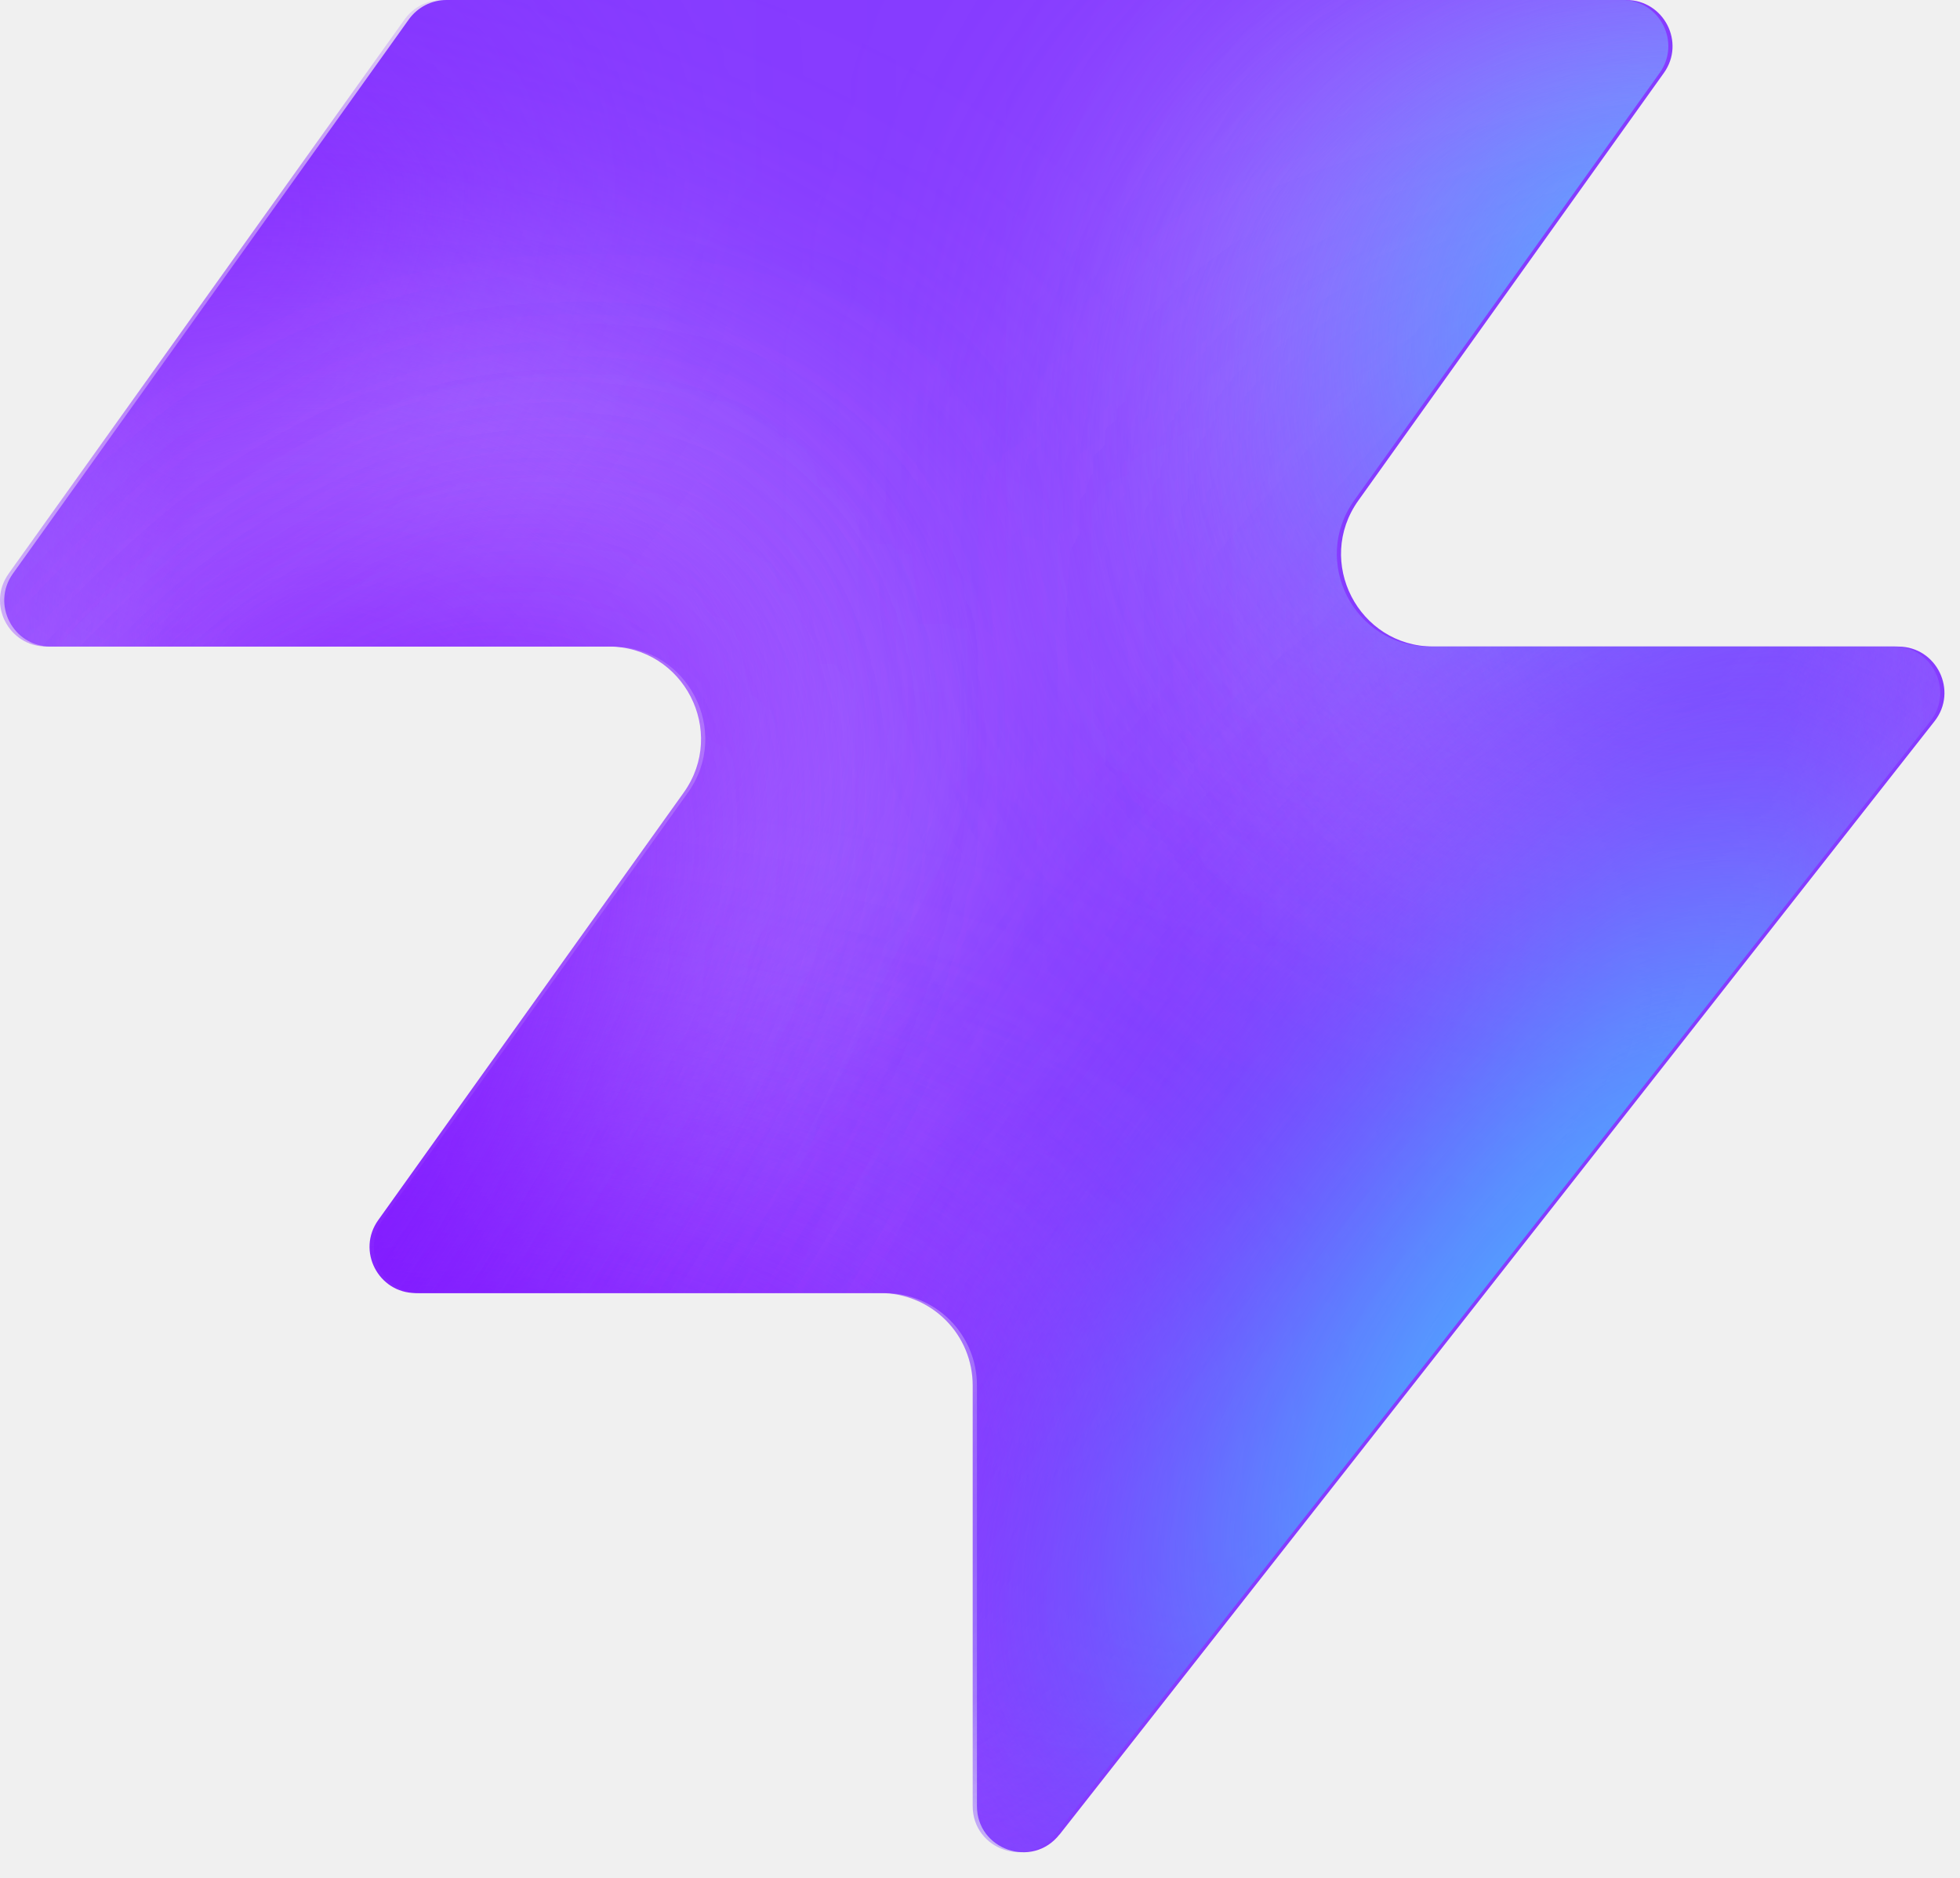
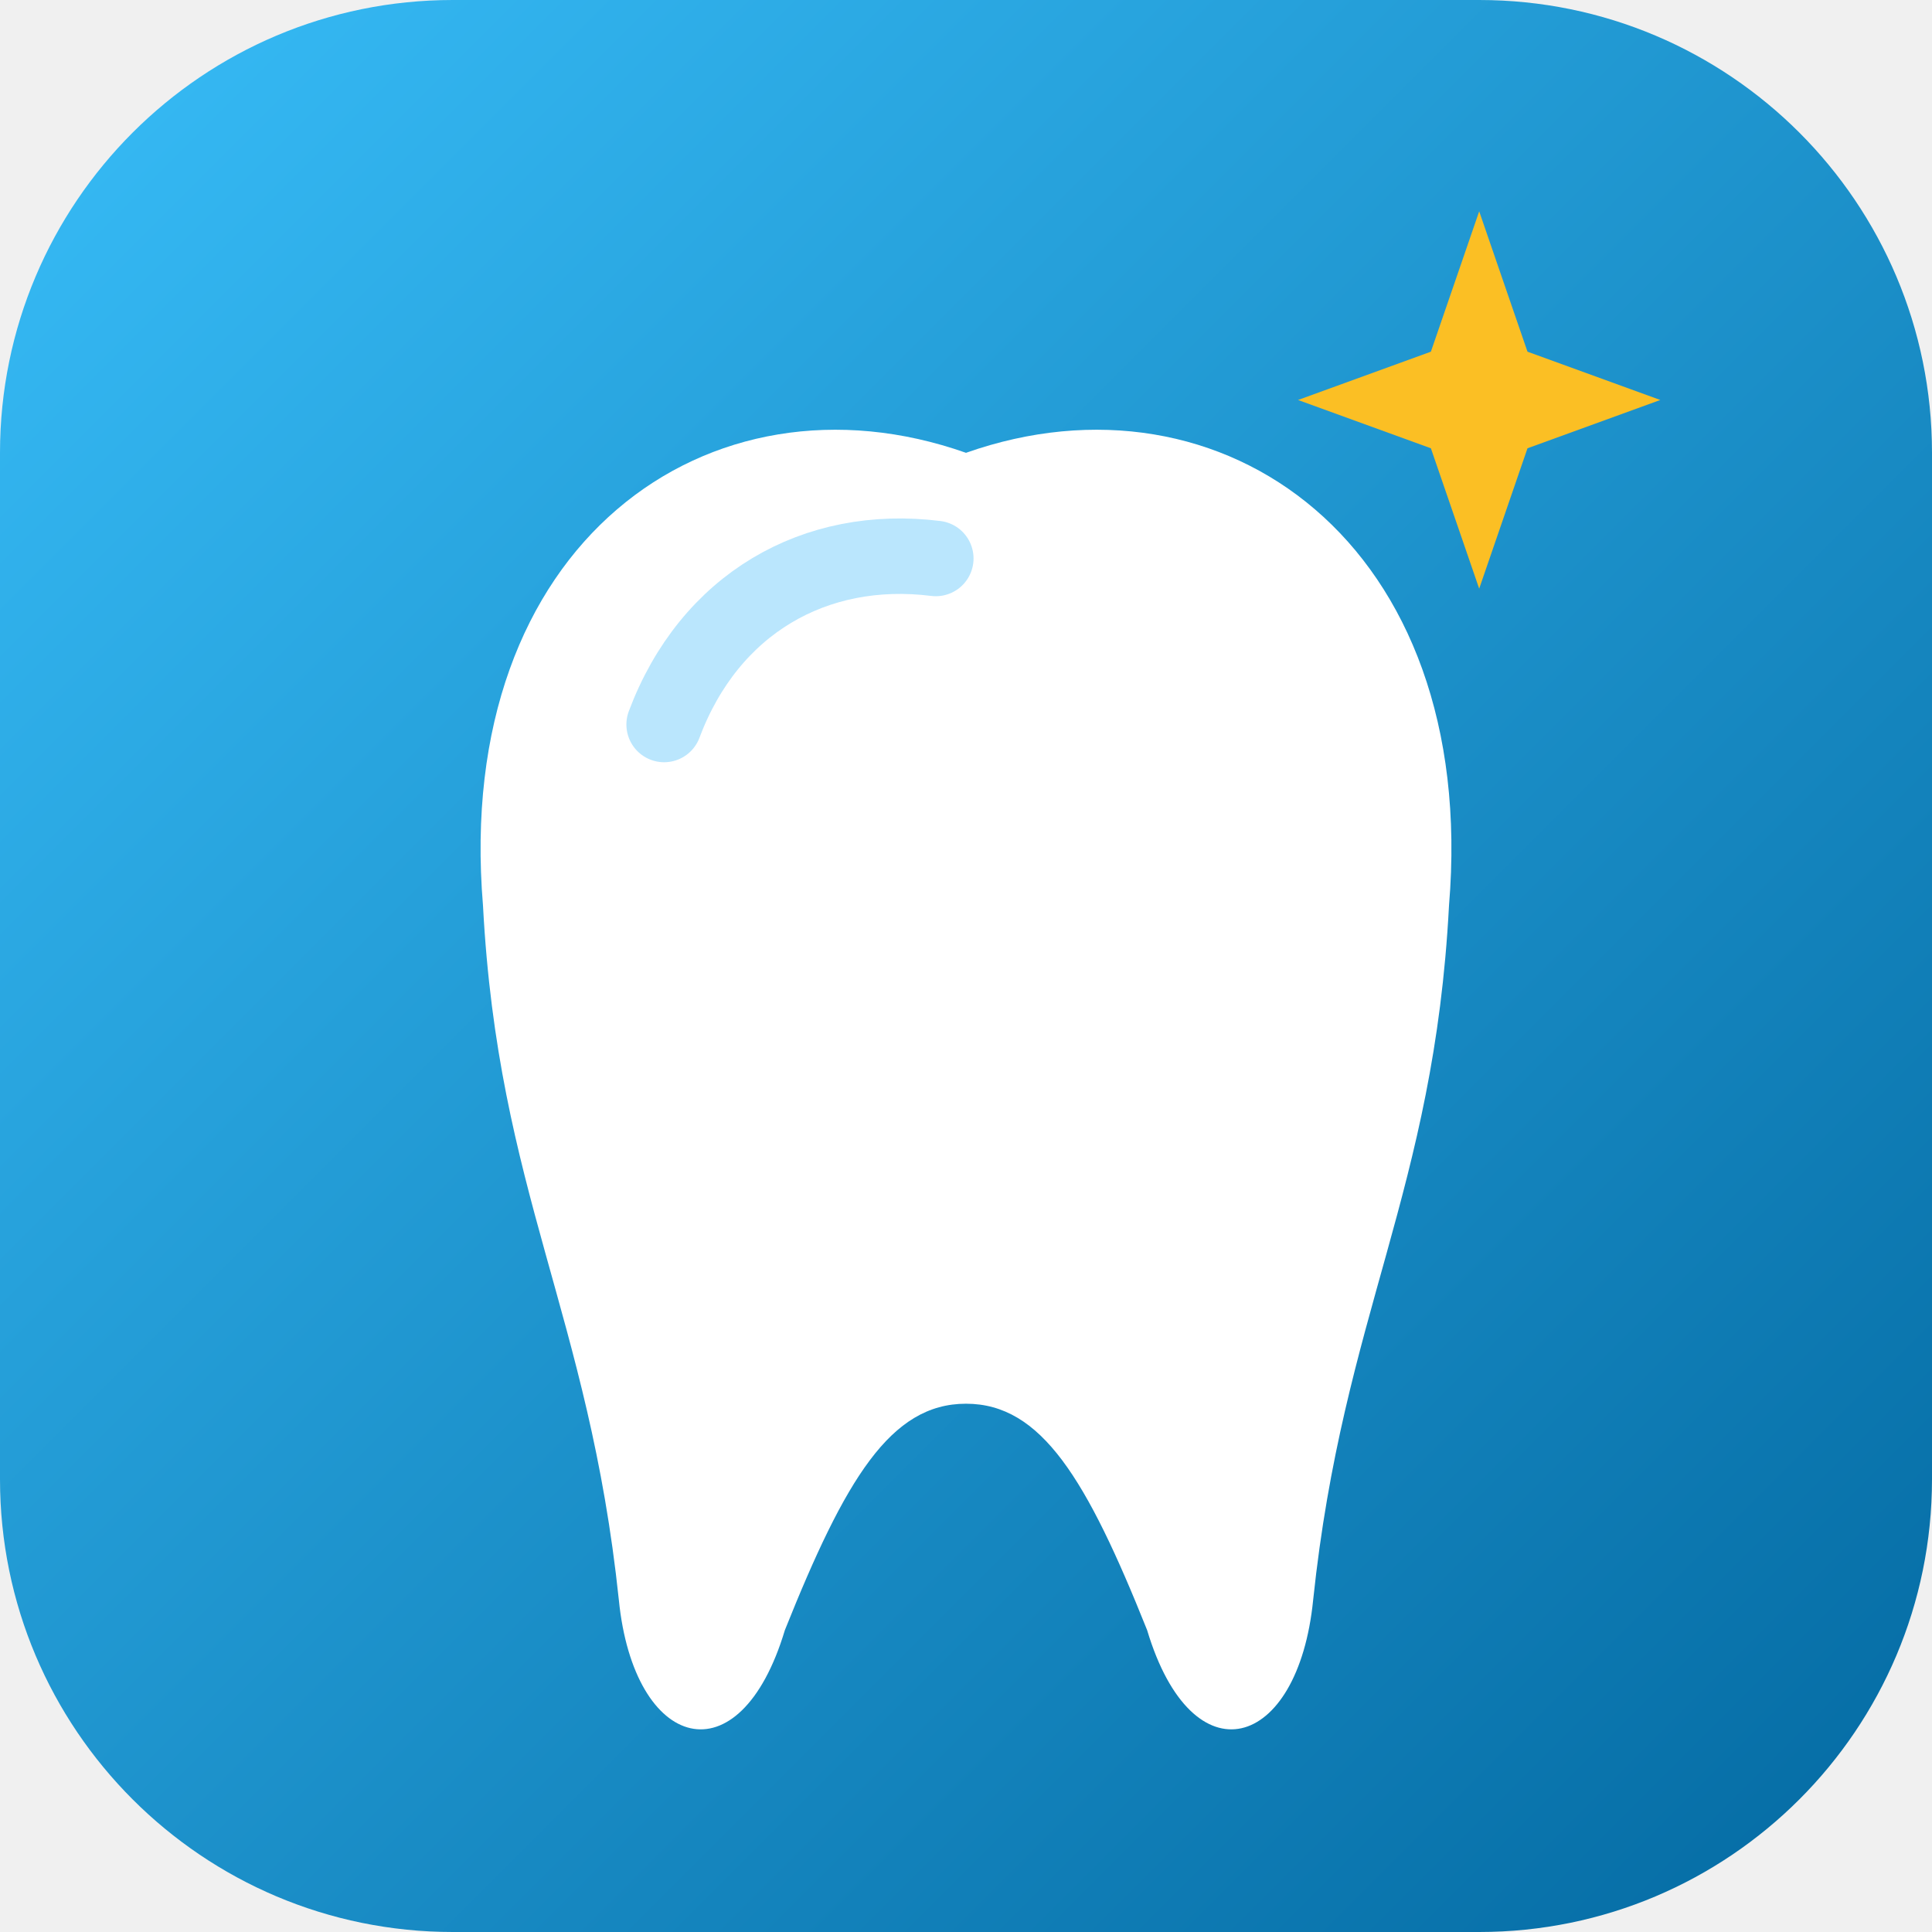
- <svg xmlns="http://www.w3.org/2000/svg" width="48" height="46" fill="none" viewBox="0 0 48 46">
-   <path fill="#863bff" d="M25.946 44.938c-.664.845-2.021.375-2.021-.698V33.937a2.26 2.26 0 0 0-2.262-2.262H10.287c-.92 0-1.456-1.04-.92-1.788l7.48-10.471c1.07-1.497 0-3.578-1.842-3.578H1.237c-.92 0-1.456-1.04-.92-1.788L10.013.474c.214-.297.556-.474.92-.474h28.894c.92 0 1.456 1.04.92 1.788l-7.48 10.471c-1.07 1.498 0 3.579 1.842 3.579h11.377c.943 0 1.473 1.088.89 1.83L25.947 44.94z" style="fill:#863bff;fill:color(display-p3 .525 .23 1);fill-opacity:1" />
-   <mask id="a" width="48" height="46" x="0" y="0" maskUnits="userSpaceOnUse" style="mask-type:alpha">
-     <path fill="#000" d="M25.842 44.938c-.664.844-2.021.375-2.021-.698V33.937a2.26 2.26 0 0 0-2.262-2.262H10.183c-.92 0-1.456-1.04-.92-1.788l7.48-10.471c1.07-1.498 0-3.579-1.842-3.579H1.133c-.92 0-1.456-1.04-.92-1.787L9.91.473c.214-.297.556-.474.92-.474h28.894c.92 0 1.456 1.04.92 1.788l-7.48 10.471c-1.07 1.498 0 3.578 1.842 3.578h11.377c.943 0 1.473 1.088.89 1.832L25.843 44.94z" style="fill:#000;fill-opacity:1" />
-   </mask>
-   <g mask="url(#a)">
-     <g filter="url(#b)">
-       <ellipse cx="5.508" cy="14.704" fill="#ede6ff" rx="5.508" ry="14.704" style="fill:#ede6ff;fill:color(display-p3 .927 .903 1);fill-opacity:1" transform="matrix(.00324 1 1 -.00324 -4.47 31.516)" />
-     </g>
-     <g filter="url(#c)">
-       <ellipse cx="10.399" cy="29.851" fill="#ede6ff" rx="10.399" ry="29.851" style="fill:#ede6ff;fill:color(display-p3 .927 .903 1);fill-opacity:1" transform="matrix(.00324 1 1 -.00324 -39.328 7.883)" />
-     </g>
-     <g filter="url(#d)">
-       <ellipse cx="5.508" cy="30.487" fill="#7e14ff" rx="5.508" ry="30.487" style="fill:#7e14ff;fill:color(display-p3 .492 .077 1);fill-opacity:1" transform="rotate(89.814 -25.913 -14.639)scale(1 -1)" />
-     </g>
-     <g filter="url(#e)">
-       <ellipse cx="5.508" cy="30.599" fill="#7e14ff" rx="5.508" ry="30.599" style="fill:#7e14ff;fill:color(display-p3 .492 .077 1);fill-opacity:1" transform="rotate(89.814 -32.644 -3.334)scale(1 -1)" />
-     </g>
-     <g filter="url(#f)">
-       <ellipse cx="5.508" cy="30.599" fill="#7e14ff" rx="5.508" ry="30.599" style="fill:#7e14ff;fill:color(display-p3 .492 .077 1);fill-opacity:1" transform="matrix(.00324 1 1 -.00324 -34.34 30.47)" />
-     </g>
-     <g filter="url(#g)">
-       <ellipse cx="14.072" cy="22.078" fill="#ede6ff" rx="14.072" ry="22.078" style="fill:#ede6ff;fill:color(display-p3 .927 .903 1);fill-opacity:1" transform="rotate(93.35 24.506 48.493)scale(-1 1)" />
-     </g>
-     <g filter="url(#h)">
-       <ellipse cx="3.47" cy="21.501" fill="#7e14ff" rx="3.47" ry="21.501" style="fill:#7e14ff;fill:color(display-p3 .492 .077 1);fill-opacity:1" transform="rotate(89.009 28.708 47.59)scale(-1 1)" />
-     </g>
-     <g filter="url(#i)">
-       <ellipse cx="3.47" cy="21.501" fill="#7e14ff" rx="3.47" ry="21.501" style="fill:#7e14ff;fill:color(display-p3 .492 .077 1);fill-opacity:1" transform="rotate(89.009 28.708 47.59)scale(-1 1)" />
-     </g>
-     <g filter="url(#j)">
-       <ellipse cx=".387" cy="8.972" fill="#7e14ff" rx="4.407" ry="29.108" style="fill:#7e14ff;fill:color(display-p3 .492 .077 1);fill-opacity:1" transform="rotate(39.51 .387 8.972)" />
-     </g>
-     <g filter="url(#k)">
-       <ellipse cx="47.523" cy="-6.092" fill="#7e14ff" rx="4.407" ry="29.108" style="fill:#7e14ff;fill:color(display-p3 .492 .077 1);fill-opacity:1" transform="rotate(37.892 47.523 -6.092)" />
-     </g>
-     <g filter="url(#l)">
-       <ellipse cx="41.412" cy="6.333" fill="#47bfff" rx="5.971" ry="9.665" style="fill:#47bfff;fill:color(display-p3 .28 .748 1);fill-opacity:1" transform="rotate(37.892 41.412 6.333)" />
-     </g>
-     <g filter="url(#m)">
-       <ellipse cx="-1.879" cy="38.332" fill="#7e14ff" rx="4.407" ry="29.108" style="fill:#7e14ff;fill:color(display-p3 .492 .077 1);fill-opacity:1" transform="rotate(37.892 -1.88 38.332)" />
-     </g>
-     <g filter="url(#n)">
-       <ellipse cx="-1.879" cy="38.332" fill="#7e14ff" rx="4.407" ry="29.108" style="fill:#7e14ff;fill:color(display-p3 .492 .077 1);fill-opacity:1" transform="rotate(37.892 -1.88 38.332)" />
-     </g>
-     <g filter="url(#o)">
-       <ellipse cx="35.651" cy="29.907" fill="#7e14ff" rx="4.407" ry="29.108" style="fill:#7e14ff;fill:color(display-p3 .492 .077 1);fill-opacity:1" transform="rotate(37.892 35.651 29.907)" />
-     </g>
-     <g filter="url(#p)">
-       <ellipse cx="38.418" cy="32.4" fill="#47bfff" rx="5.971" ry="15.297" style="fill:#47bfff;fill:color(display-p3 .28 .748 1);fill-opacity:1" transform="rotate(37.892 38.418 32.4)" />
-     </g>
-   </g>
+ <svg xmlns="http://www.w3.org/2000/svg" viewBox="0 0 128 128" fill="none">
  <defs>
-     <filter id="b" width="60.045" height="41.654" x="-19.77" y="16.149" color-interpolation-filters="sRGB" filterUnits="userSpaceOnUse">
-       <feFlood flood-opacity="0" result="BackgroundImageFix" />
-       <feBlend in="SourceGraphic" in2="BackgroundImageFix" result="shape" />
-       <feGaussianBlur result="effect1_foregroundBlur_2002_17158" stdDeviation="7.659" />
-     </filter>
-     <filter id="c" width="90.34" height="51.437" x="-54.613" y="-7.533" color-interpolation-filters="sRGB" filterUnits="userSpaceOnUse">
-       <feFlood flood-opacity="0" result="BackgroundImageFix" />
-       <feBlend in="SourceGraphic" in2="BackgroundImageFix" result="shape" />
-       <feGaussianBlur result="effect1_foregroundBlur_2002_17158" stdDeviation="7.659" />
-     </filter>
-     <filter id="d" width="79.355" height="29.4" x="-49.64" y="2.03" color-interpolation-filters="sRGB" filterUnits="userSpaceOnUse">
-       <feFlood flood-opacity="0" result="BackgroundImageFix" />
-       <feBlend in="SourceGraphic" in2="BackgroundImageFix" result="shape" />
-       <feGaussianBlur result="effect1_foregroundBlur_2002_17158" stdDeviation="4.596" />
-     </filter>
-     <filter id="e" width="79.579" height="29.4" x="-45.045" y="20.029" color-interpolation-filters="sRGB" filterUnits="userSpaceOnUse">
-       <feFlood flood-opacity="0" result="BackgroundImageFix" />
-       <feBlend in="SourceGraphic" in2="BackgroundImageFix" result="shape" />
-       <feGaussianBlur result="effect1_foregroundBlur_2002_17158" stdDeviation="4.596" />
-     </filter>
-     <filter id="f" width="79.579" height="29.4" x="-43.513" y="21.178" color-interpolation-filters="sRGB" filterUnits="userSpaceOnUse">
-       <feFlood flood-opacity="0" result="BackgroundImageFix" />
-       <feBlend in="SourceGraphic" in2="BackgroundImageFix" result="shape" />
-       <feGaussianBlur result="effect1_foregroundBlur_2002_17158" stdDeviation="4.596" />
-     </filter>
-     <filter id="g" width="74.749" height="58.852" x="15.756" y="-17.901" color-interpolation-filters="sRGB" filterUnits="userSpaceOnUse">
-       <feFlood flood-opacity="0" result="BackgroundImageFix" />
-       <feBlend in="SourceGraphic" in2="BackgroundImageFix" result="shape" />
-       <feGaussianBlur result="effect1_foregroundBlur_2002_17158" stdDeviation="7.659" />
-     </filter>
-     <filter id="h" width="61.377" height="25.362" x="23.548" y="2.284" color-interpolation-filters="sRGB" filterUnits="userSpaceOnUse">
-       <feFlood flood-opacity="0" result="BackgroundImageFix" />
-       <feBlend in="SourceGraphic" in2="BackgroundImageFix" result="shape" />
-       <feGaussianBlur result="effect1_foregroundBlur_2002_17158" stdDeviation="4.596" />
-     </filter>
-     <filter id="i" width="61.377" height="25.362" x="23.548" y="2.284" color-interpolation-filters="sRGB" filterUnits="userSpaceOnUse">
-       <feFlood flood-opacity="0" result="BackgroundImageFix" />
-       <feBlend in="SourceGraphic" in2="BackgroundImageFix" result="shape" />
-       <feGaussianBlur result="effect1_foregroundBlur_2002_17158" stdDeviation="4.596" />
-     </filter>
-     <filter id="j" width="56.045" height="63.649" x="-27.636" y="-22.853" color-interpolation-filters="sRGB" filterUnits="userSpaceOnUse">
-       <feFlood flood-opacity="0" result="BackgroundImageFix" />
-       <feBlend in="SourceGraphic" in2="BackgroundImageFix" result="shape" />
-       <feGaussianBlur result="effect1_foregroundBlur_2002_17158" stdDeviation="4.596" />
-     </filter>
-     <filter id="k" width="54.814" height="64.646" x="20.116" y="-38.415" color-interpolation-filters="sRGB" filterUnits="userSpaceOnUse">
-       <feFlood flood-opacity="0" result="BackgroundImageFix" />
-       <feBlend in="SourceGraphic" in2="BackgroundImageFix" result="shape" />
-       <feGaussianBlur result="effect1_foregroundBlur_2002_17158" stdDeviation="4.596" />
-     </filter>
-     <filter id="l" width="33.541" height="35.313" x="24.641" y="-11.323" color-interpolation-filters="sRGB" filterUnits="userSpaceOnUse">
-       <feFlood flood-opacity="0" result="BackgroundImageFix" />
-       <feBlend in="SourceGraphic" in2="BackgroundImageFix" result="shape" />
-       <feGaussianBlur result="effect1_foregroundBlur_2002_17158" stdDeviation="4.596" />
-     </filter>
-     <filter id="m" width="54.814" height="64.646" x="-29.286" y="6.009" color-interpolation-filters="sRGB" filterUnits="userSpaceOnUse">
-       <feFlood flood-opacity="0" result="BackgroundImageFix" />
-       <feBlend in="SourceGraphic" in2="BackgroundImageFix" result="shape" />
-       <feGaussianBlur result="effect1_foregroundBlur_2002_17158" stdDeviation="4.596" />
-     </filter>
-     <filter id="n" width="54.814" height="64.646" x="-29.286" y="6.009" color-interpolation-filters="sRGB" filterUnits="userSpaceOnUse">
-       <feFlood flood-opacity="0" result="BackgroundImageFix" />
-       <feBlend in="SourceGraphic" in2="BackgroundImageFix" result="shape" />
-       <feGaussianBlur result="effect1_foregroundBlur_2002_17158" stdDeviation="4.596" />
-     </filter>
-     <filter id="o" width="54.814" height="64.646" x="8.244" y="-2.416" color-interpolation-filters="sRGB" filterUnits="userSpaceOnUse">
-       <feFlood flood-opacity="0" result="BackgroundImageFix" />
-       <feBlend in="SourceGraphic" in2="BackgroundImageFix" result="shape" />
-       <feGaussianBlur result="effect1_foregroundBlur_2002_17158" stdDeviation="4.596" />
-     </filter>
-     <filter id="p" width="39.409" height="43.623" x="18.713" y="10.588" color-interpolation-filters="sRGB" filterUnits="userSpaceOnUse">
-       <feFlood flood-opacity="0" result="BackgroundImageFix" />
-       <feBlend in="SourceGraphic" in2="BackgroundImageFix" result="shape" />
-       <feGaussianBlur result="effect1_foregroundBlur_2002_17158" stdDeviation="4.596" />
-     </filter>
+     <linearGradient id="bg" x1="0" y1="0" x2="1" y2="1">
+       <stop offset="0" stop-color="#38bdf8" />
+       <stop offset="1" stop-color="#0369a1" />
+     </linearGradient>
  </defs>
+   <rect width="128" height="128" rx="30" fill="url(#bg)" />
+   <path d="M64 30c-17-6-34 6-32 30 1 19 7 27 9 46 1 10 8 12 11 2 4-10 7-15 12-15s8 5 12 15c3 10 10 8 11-2 2-19 8-27 9-46 2-24-15-36-32-30Z" fill="#fff" />
+   <path d="M44 48c3-8 10-12 18-11" stroke="#bae6fd" stroke-width="5" stroke-linecap="round" />
+   <path d="M98 14l3.2 9.3L110 26.5l-8.8 3.2L98 39l-3.2-9.3L86 26.5l8.8-3.2Z" fill="#fbbf24" />
</svg>
